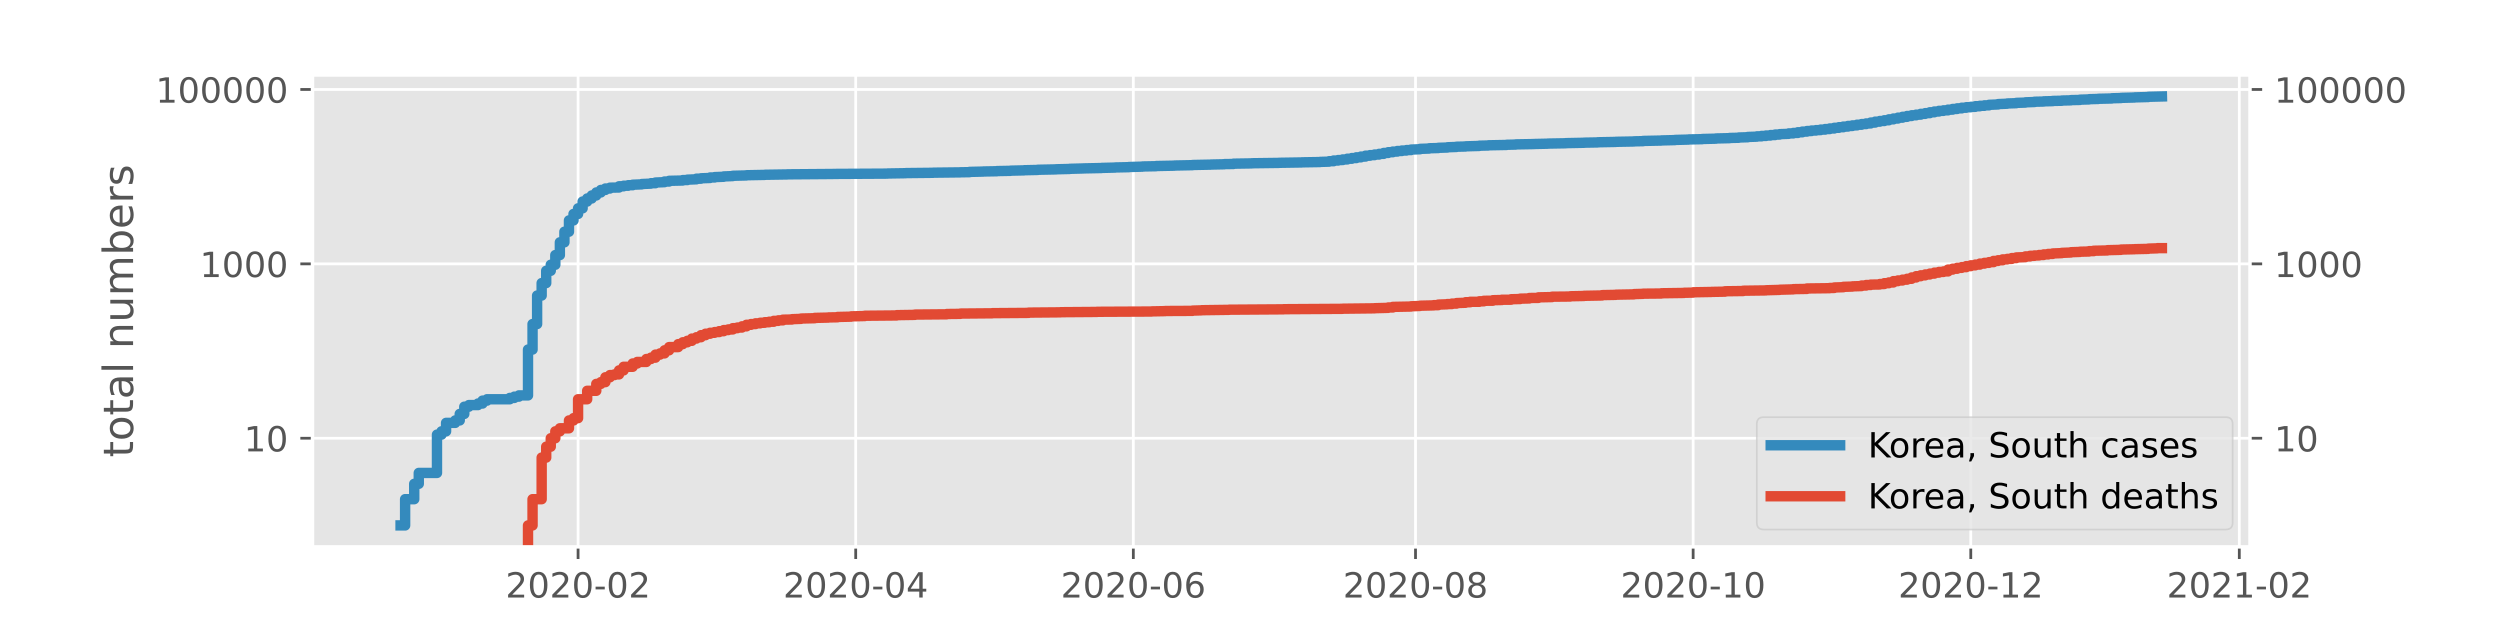
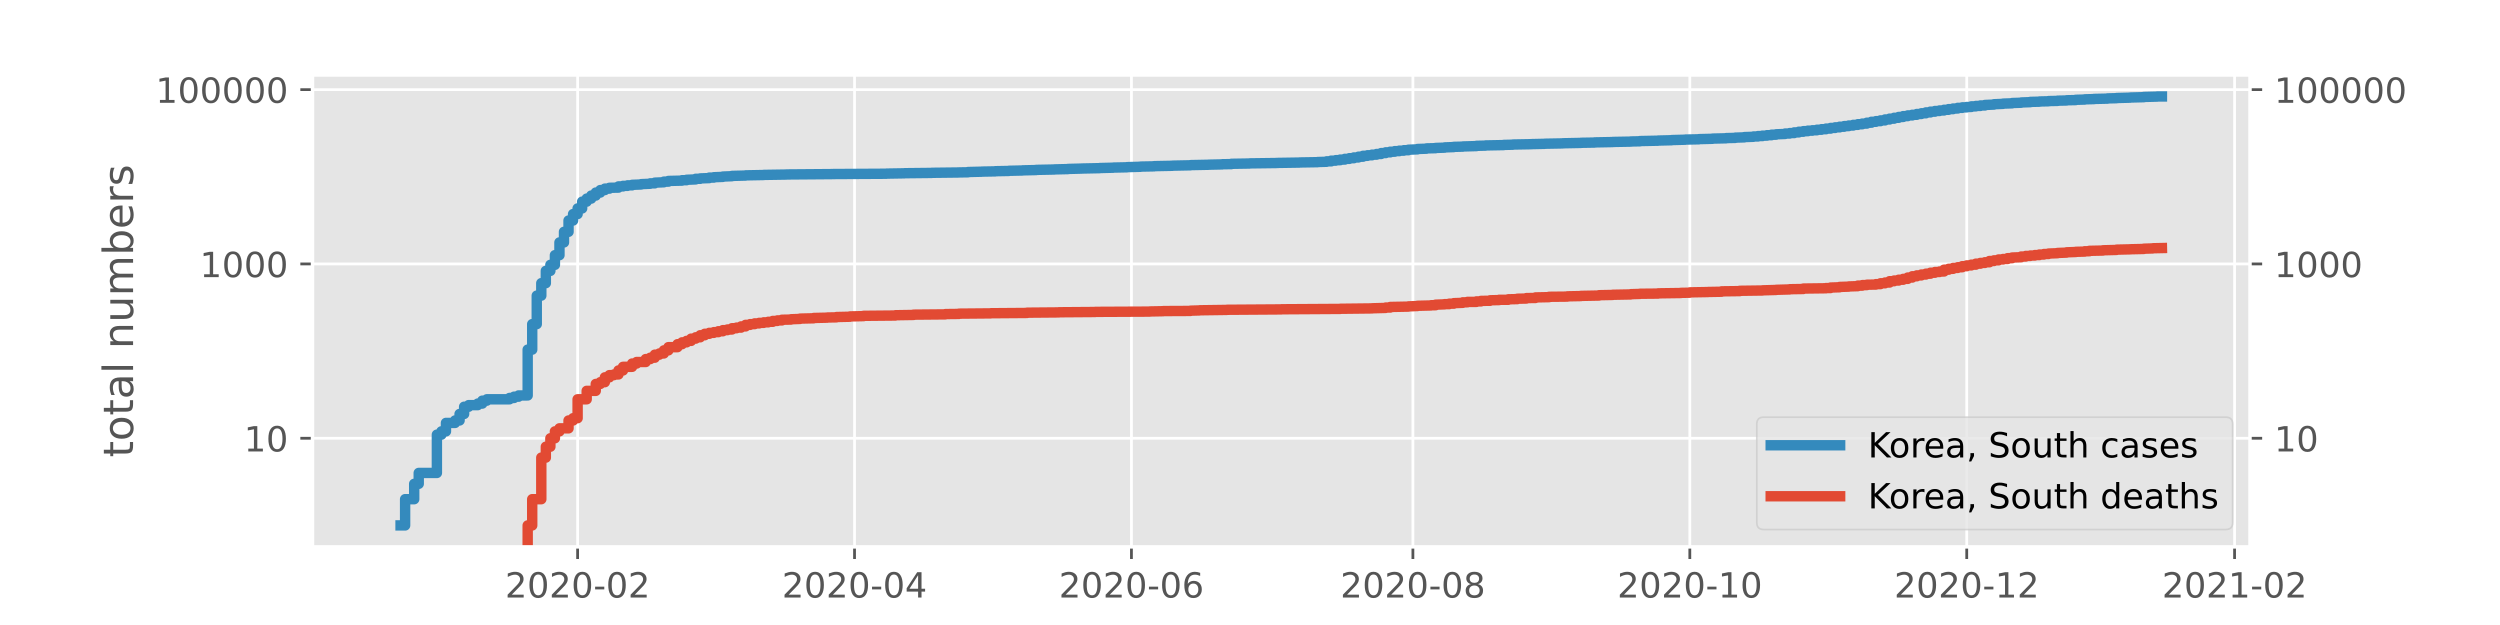
<svg xmlns="http://www.w3.org/2000/svg" xmlns:xlink="http://www.w3.org/1999/xlink" height="180pt" version="1.1" viewBox="0 0 720 180" width="720pt">
  <defs>
    <style type="text/css">*{stroke-linecap:butt;stroke-linejoin:round;}</style>
  </defs>
  <g id="figure_1">
    <g id="patch_1">
      <path d="M 0 180  L 720 180  L 720 0  L 0 0  z " style="fill:#ffffff;" />
    </g>
    <g id="axes_1">
      <g id="patch_2">
        <path d="M 90 157.5  L 648 157.5  L 648 21.6  L 90 21.6  z " style="fill:#e5e5e5;" />
      </g>
      <g id="matplotlib.axis_1">
        <g id="xtick_1">
          <g id="line2d_1">
-             <path clip-path="url(#p63aca5f968)" d="M 166.484 157.5  L 166.484 21.6  " style="fill:none;stroke:#ffffff;stroke-linecap:square;stroke-width:0.8;" />
+             <path clip-path="url(#p7b5282a6bc)" d="M 166.352 157.5  L 166.352 21.6  " style="fill:none;stroke:#ffffff;stroke-linecap:square;stroke-width:0.8;" />
          </g>
          <g id="line2d_2">
            <defs>
-               <path d="M 0 0  L 0 3.5  " id="mfaa83409d6" style="stroke:#555555;stroke-width:0.8;" />
+               <path d="M 0 0  L 0 3.5  " id="mb823018dde" style="stroke:#555555;stroke-width:0.8;" />
            </defs>
            <g>
-               <use style="fill:#555555;stroke:#555555;stroke-width:0.8;" x="166.484" xlink:href="#mfaa83409d6" y="157.5" />
+               <use style="fill:#555555;stroke:#555555;stroke-width:0.8;" x="166.352" xlink:href="#mb823018dde" y="157.5" />
            </g>
          </g>
          <g id="text_1">
-             <text style="fill:#555555;font-family:DejaVu Sans;font-size:10px;font-stretch:normal;font-style:normal;font-weight:normal;text-anchor:middle;" transform="rotate(-0, 166.4841, 172.0984)" x="166.484" y="172.098">2020-02</text>
+             <text style="fill:#555555;font-family:DejaVu Sans;font-size:10px;font-stretch:normal;font-style:normal;font-weight:normal;text-anchor:middle;" transform="rotate(-0, 166.3524, 172.0984)" x="166.352" y="172.098">2020-02</text>
          </g>
        </g>
        <g id="xtick_2">
          <g id="line2d_3">
-             <path clip-path="url(#p63aca5f968)" d="M 246.442 157.5  L 246.442 21.6  " style="fill:none;stroke:#ffffff;stroke-linecap:square;stroke-width:0.8;" />
+             <path clip-path="url(#p7b5282a6bc)" d="M 246.104 157.5  L 246.104 21.6  " style="fill:none;stroke:#ffffff;stroke-linecap:square;stroke-width:0.8;" />
          </g>
          <g id="line2d_4">
            <g>
-               <use style="fill:#555555;stroke:#555555;stroke-width:0.8;" x="246.442" xlink:href="#mfaa83409d6" y="157.5" />
+               <use style="fill:#555555;stroke:#555555;stroke-width:0.8;" x="246.104" xlink:href="#mb823018dde" y="157.5" />
            </g>
          </g>
          <g id="text_2">
-             <text style="fill:#555555;font-family:DejaVu Sans;font-size:10px;font-stretch:normal;font-style:normal;font-weight:normal;text-anchor:middle;" transform="rotate(-0, 246.4419, 172.0984)" x="246.442" y="172.098">2020-04</text>
+             <text style="fill:#555555;font-family:DejaVu Sans;font-size:10px;font-stretch:normal;font-style:normal;font-weight:normal;text-anchor:middle;" transform="rotate(-0, 246.104, 172.0984)" x="246.104" y="172.098">2020-04</text>
          </g>
        </g>
        <g id="xtick_3">
          <g id="line2d_5">
-             <path clip-path="url(#p63aca5f968)" d="M 326.4 157.5  L 326.4 21.6  " style="fill:none;stroke:#ffffff;stroke-linecap:square;stroke-width:0.8;" />
+             <path clip-path="url(#p7b5282a6bc)" d="M 325.856 157.5  L 325.856 21.6  " style="fill:none;stroke:#ffffff;stroke-linecap:square;stroke-width:0.8;" />
          </g>
          <g id="line2d_6">
            <g>
-               <use style="fill:#555555;stroke:#555555;stroke-width:0.8;" x="326.4" xlink:href="#mfaa83409d6" y="157.5" />
+               <use style="fill:#555555;stroke:#555555;stroke-width:0.8;" x="325.856" xlink:href="#mb823018dde" y="157.5" />
            </g>
          </g>
          <g id="text_3">
-             <text style="fill:#555555;font-family:DejaVu Sans;font-size:10px;font-stretch:normal;font-style:normal;font-weight:normal;text-anchor:middle;" transform="rotate(-0, 326.3996, 172.0984)" x="326.4" y="172.098">2020-06</text>
+             <text style="fill:#555555;font-family:DejaVu Sans;font-size:10px;font-stretch:normal;font-style:normal;font-weight:normal;text-anchor:middle;" transform="rotate(-0, 325.8557, 172.0984)" x="325.856" y="172.098">2020-06</text>
          </g>
        </g>
        <g id="xtick_4">
          <g id="line2d_7">
-             <path clip-path="url(#p63aca5f968)" d="M 407.668 157.5  L 407.668 21.6  " style="fill:none;stroke:#ffffff;stroke-linecap:square;stroke-width:0.8;" />
+             <path clip-path="url(#p7b5282a6bc)" d="M 406.915 157.5  L 406.915 21.6  " style="fill:none;stroke:#ffffff;stroke-linecap:square;stroke-width:0.8;" />
          </g>
          <g id="line2d_8">
            <g>
-               <use style="fill:#555555;stroke:#555555;stroke-width:0.8;" x="407.668" xlink:href="#mfaa83409d6" y="157.5" />
+               <use style="fill:#555555;stroke:#555555;stroke-width:0.8;" x="406.915" xlink:href="#mb823018dde" y="157.5" />
            </g>
          </g>
          <g id="text_4">
-             <text style="fill:#555555;font-family:DejaVu Sans;font-size:10px;font-stretch:normal;font-style:normal;font-weight:normal;text-anchor:middle;" transform="rotate(-0, 407.6681, 172.0984)" x="407.668" y="172.098">2020-08</text>
+             <text style="fill:#555555;font-family:DejaVu Sans;font-size:10px;font-stretch:normal;font-style:normal;font-weight:normal;text-anchor:middle;" transform="rotate(-0, 406.9147, 172.0984)" x="406.915" y="172.098">2020-08</text>
          </g>
        </g>
        <g id="xtick_5">
          <g id="line2d_9">
-             <path clip-path="url(#p63aca5f968)" d="M 487.626 157.5  L 487.626 21.6  " style="fill:none;stroke:#ffffff;stroke-linecap:square;stroke-width:0.8;" />
+             <path clip-path="url(#p7b5282a6bc)" d="M 486.666 157.5  L 486.666 21.6  " style="fill:none;stroke:#ffffff;stroke-linecap:square;stroke-width:0.8;" />
          </g>
          <g id="line2d_10">
            <g>
-               <use style="fill:#555555;stroke:#555555;stroke-width:0.8;" x="487.626" xlink:href="#mfaa83409d6" y="157.5" />
+               <use style="fill:#555555;stroke:#555555;stroke-width:0.8;" x="486.666" xlink:href="#mb823018dde" y="157.5" />
            </g>
          </g>
          <g id="text_5">
-             <text style="fill:#555555;font-family:DejaVu Sans;font-size:10px;font-stretch:normal;font-style:normal;font-weight:normal;text-anchor:middle;" transform="rotate(-0, 487.6258, 172.0984)" x="487.626" y="172.098">2020-10</text>
+             <text style="fill:#555555;font-family:DejaVu Sans;font-size:10px;font-stretch:normal;font-style:normal;font-weight:normal;text-anchor:middle;" transform="rotate(-0, 486.6664, 172.0984)" x="486.666" y="172.098">2020-10</text>
          </g>
        </g>
        <g id="xtick_6">
          <g id="line2d_11">
-             <path clip-path="url(#p63aca5f968)" d="M 567.584 157.5  L 567.584 21.6  " style="fill:none;stroke:#ffffff;stroke-linecap:square;stroke-width:0.8;" />
+             <path clip-path="url(#p7b5282a6bc)" d="M 566.418 157.5  L 566.418 21.6  " style="fill:none;stroke:#ffffff;stroke-linecap:square;stroke-width:0.8;" />
          </g>
          <g id="line2d_12">
            <g>
-               <use style="fill:#555555;stroke:#555555;stroke-width:0.8;" x="567.584" xlink:href="#mfaa83409d6" y="157.5" />
+               <use style="fill:#555555;stroke:#555555;stroke-width:0.8;" x="566.418" xlink:href="#mb823018dde" y="157.5" />
            </g>
          </g>
          <g id="text_6">
-             <text style="fill:#555555;font-family:DejaVu Sans;font-size:10px;font-stretch:normal;font-style:normal;font-weight:normal;text-anchor:middle;" transform="rotate(-0, 567.5835, 172.0984)" x="567.584" y="172.098">2020-12</text>
+             <text style="fill:#555555;font-family:DejaVu Sans;font-size:10px;font-stretch:normal;font-style:normal;font-weight:normal;text-anchor:middle;" transform="rotate(-0, 566.418, 172.0984)" x="566.418" y="172.098">2020-12</text>
          </g>
        </g>
        <g id="xtick_7">
          <g id="line2d_13">
-             <path clip-path="url(#p63aca5f968)" d="M 644.92 157.5  L 644.92 21.6  " style="fill:none;stroke:#ffffff;stroke-linecap:square;stroke-width:0.8;" />
+             <path clip-path="url(#p7b5282a6bc)" d="M 643.555 157.5  L 643.555 21.6  " style="fill:none;stroke:#ffffff;stroke-linecap:square;stroke-width:0.8;" />
          </g>
          <g id="line2d_14">
            <g>
-               <use style="fill:#555555;stroke:#555555;stroke-width:0.8;" x="644.92" xlink:href="#mfaa83409d6" y="157.5" />
+               <use style="fill:#555555;stroke:#555555;stroke-width:0.8;" x="643.555" xlink:href="#mb823018dde" y="157.5" />
            </g>
          </g>
          <g id="text_7">
-             <text style="fill:#555555;font-family:DejaVu Sans;font-size:10px;font-stretch:normal;font-style:normal;font-weight:normal;text-anchor:middle;" transform="rotate(-0, 644.9197, 172.0984)" x="644.92" y="172.098">2021-02</text>
+             <text style="fill:#555555;font-family:DejaVu Sans;font-size:10px;font-stretch:normal;font-style:normal;font-weight:normal;text-anchor:middle;" transform="rotate(-0, 643.5548, 172.0984)" x="643.555" y="172.098">2021-02</text>
          </g>
        </g>
      </g>
      <g id="matplotlib.axis_2">
        <g id="ytick_1">
          <g id="line2d_15">
-             <path clip-path="url(#p63aca5f968)" d="M 90 126.212  L 648 126.212  " style="fill:none;stroke:#ffffff;stroke-linecap:square;stroke-width:0.8;" />
+             <path clip-path="url(#p7b5282a6bc)" d="M 90 126.221  L 648 126.221  " style="fill:none;stroke:#ffffff;stroke-linecap:square;stroke-width:0.8;" />
          </g>
          <g id="line2d_16">
            <defs>
-               <path d="M 0 0  L -3.5 0  " id="mb47520f46d" style="stroke:#555555;stroke-width:0.8;" />
+               <path d="M 0 0  L -3.5 0  " id="m21573ac00e" style="stroke:#555555;stroke-width:0.8;" />
            </defs>
            <g>
-               <use style="fill:#555555;stroke:#555555;stroke-width:0.8;" x="90" xlink:href="#mb47520f46d" y="126.212" />
+               <use style="fill:#555555;stroke:#555555;stroke-width:0.8;" x="90" xlink:href="#m21573ac00e" y="126.221" />
            </g>
          </g>
          <g id="line2d_17">
            <defs>
-               <path d="M 0 0  L 3.5 0  " id="m01b3165c54" style="stroke:#555555;stroke-width:0.8;" />
+               <path d="M 0 0  L 3.5 0  " id="m9b89964459" style="stroke:#555555;stroke-width:0.8;" />
            </defs>
            <g>
-               <use style="fill:#555555;stroke:#555555;stroke-width:0.8;" x="648" xlink:href="#m01b3165c54" y="126.212" />
+               <use style="fill:#555555;stroke:#555555;stroke-width:0.8;" x="648" xlink:href="#m9b89964459" y="126.221" />
            </g>
          </g>
          <g id="text_8">
-             <text style="fill:#555555;font-family:DejaVu Sans;font-size:10px;font-stretch:normal;font-style:normal;font-weight:normal;text-anchor:end;" transform="rotate(-0, 83, 130.0117)" x="83" y="130.012">10</text>
+             <text style="fill:#555555;font-family:DejaVu Sans;font-size:10px;font-stretch:normal;font-style:normal;font-weight:normal;text-anchor:end;" transform="rotate(-0, 83, 130.0203)" x="83" y="130.02">10</text>
          </g>
          <g id="text_9">
-             <text style="fill:#555555;font-family:DejaVu Sans;font-size:10px;font-stretch:normal;font-style:normal;font-weight:normal;text-anchor:start;" transform="rotate(-0, 655, 130.0117)" x="655" y="130.012">10</text>
+             <text style="fill:#555555;font-family:DejaVu Sans;font-size:10px;font-stretch:normal;font-style:normal;font-weight:normal;text-anchor:start;" transform="rotate(-0, 655, 130.0203)" x="655" y="130.02">10</text>
          </g>
        </g>
        <g id="ytick_2">
          <g id="line2d_18">
-             <path clip-path="url(#p63aca5f968)" d="M 90 75.992  L 648 75.992  " style="fill:none;stroke:#ffffff;stroke-linecap:square;stroke-width:0.8;" />
+             <path clip-path="url(#p7b5282a6bc)" d="M 90 76.018  L 648 76.018  " style="fill:none;stroke:#ffffff;stroke-linecap:square;stroke-width:0.8;" />
          </g>
          <g id="line2d_19">
            <g>
-               <use style="fill:#555555;stroke:#555555;stroke-width:0.8;" x="90" xlink:href="#mb47520f46d" y="75.992" />
+               <use style="fill:#555555;stroke:#555555;stroke-width:0.8;" x="90" xlink:href="#m21573ac00e" y="76.018" />
            </g>
          </g>
          <g id="line2d_20">
            <g>
-               <use style="fill:#555555;stroke:#555555;stroke-width:0.8;" x="648" xlink:href="#m01b3165c54" y="75.992" />
+               <use style="fill:#555555;stroke:#555555;stroke-width:0.8;" x="648" xlink:href="#m9b89964459" y="76.018" />
            </g>
          </g>
          <g id="text_10">
-             <text style="fill:#555555;font-family:DejaVu Sans;font-size:10px;font-stretch:normal;font-style:normal;font-weight:normal;text-anchor:end;" transform="rotate(-0, 83, 79.79116)" x="83" y="79.791">1000</text>
+             <text style="fill:#555555;font-family:DejaVu Sans;font-size:10px;font-stretch:normal;font-style:normal;font-weight:normal;text-anchor:end;" transform="rotate(-0, 83, 79.81715)" x="83" y="79.817">1000</text>
          </g>
          <g id="text_11">
-             <text style="fill:#555555;font-family:DejaVu Sans;font-size:10px;font-stretch:normal;font-style:normal;font-weight:normal;text-anchor:start;" transform="rotate(-0, 655, 79.79116)" x="655" y="79.791">1000</text>
+             <text style="fill:#555555;font-family:DejaVu Sans;font-size:10px;font-stretch:normal;font-style:normal;font-weight:normal;text-anchor:start;" transform="rotate(-0, 655, 79.81715)" x="655" y="79.817">1000</text>
          </g>
        </g>
        <g id="ytick_3">
          <g id="line2d_21">
-             <path clip-path="url(#p63aca5f968)" d="M 90 25.771  L 648 25.771  " style="fill:none;stroke:#ffffff;stroke-linecap:square;stroke-width:0.8;" />
+             <path clip-path="url(#p7b5282a6bc)" d="M 90 25.815  L 648 25.815  " style="fill:none;stroke:#ffffff;stroke-linecap:square;stroke-width:0.8;" />
          </g>
          <g id="line2d_22">
            <g>
-               <use style="fill:#555555;stroke:#555555;stroke-width:0.8;" x="90" xlink:href="#mb47520f46d" y="25.771" />
+               <use style="fill:#555555;stroke:#555555;stroke-width:0.8;" x="90" xlink:href="#m21573ac00e" y="25.815" />
            </g>
          </g>
          <g id="line2d_23">
            <g>
-               <use style="fill:#555555;stroke:#555555;stroke-width:0.8;" x="648" xlink:href="#m01b3165c54" y="25.771" />
+               <use style="fill:#555555;stroke:#555555;stroke-width:0.8;" x="648" xlink:href="#m9b89964459" y="25.815" />
            </g>
          </g>
          <g id="text_12">
-             <text style="fill:#555555;font-family:DejaVu Sans;font-size:10px;font-stretch:normal;font-style:normal;font-weight:normal;text-anchor:end;" transform="rotate(-0, 83, 29.57064)" x="83" y="29.571">100000</text>
+             <text style="fill:#555555;font-family:DejaVu Sans;font-size:10px;font-stretch:normal;font-style:normal;font-weight:normal;text-anchor:end;" transform="rotate(-0, 83, 29.61396)" x="83" y="29.614">100000</text>
          </g>
          <g id="text_13">
-             <text style="fill:#555555;font-family:DejaVu Sans;font-size:10px;font-stretch:normal;font-style:normal;font-weight:normal;text-anchor:start;" transform="rotate(-0, 655, 29.57064)" x="655" y="29.571">100000</text>
+             <text style="fill:#555555;font-family:DejaVu Sans;font-size:10px;font-stretch:normal;font-style:normal;font-weight:normal;text-anchor:start;" transform="rotate(-0, 655, 29.61396)" x="655" y="29.614">100000</text>
          </g>
        </g>
        <g id="text_14">
          <text style="fill:#555555;font-family:DejaVu Sans;font-size:12px;font-stretch:normal;font-style:normal;font-weight:normal;text-anchor:middle;" transform="rotate(-90, 38.32937, 89.55)" x="38.329" y="89.55">total numbers</text>
        </g>
      </g>
      <g id="line2d_24">
-         <path clip-path="url(#p63aca5f968)" d="M 115.364 151.323  L 116.674 151.323  L 116.674 143.764  L 119.296 143.764  L 119.296 139.342  L 120.607 139.342  L 120.607 136.205  L 125.85 136.205  L 125.85 125.173  L 127.161 125.173  L 127.161 124.224  L 128.471 124.224  L 128.471 121.791  L 131.093 121.791  L 131.093 121.087  L 132.404 121.087  L 132.404 119.213  L 133.715 119.213  L 133.715 117.129  L 135.025 117.129  L 135.025 116.665  L 137.647 116.665  L 137.647 116.22  L 138.958 116.22  L 138.958 115.381  L 140.268 115.381  L 140.268 114.984  L 146.822 114.984  L 146.822 114.602  L 148.133 114.602  L 148.133 114.232  L 149.444 114.232  L 149.444 113.874  L 152.066 113.874  L 152.066 100.674  L 153.376 100.674  L 153.376 93.327  L 154.687 93.327  L 154.687 85.12  L 155.998 85.12  L 155.998 81.526  L 157.309 81.526  L 157.309 77.985  L 158.619 77.985  L 158.619 76.246  L 159.93 76.246  L 159.93 73.463  L 161.241 73.463  L 161.241 69.79  L 162.552 69.79  L 162.552 66.735  L 163.863 66.735  L 163.863 63.479  L 165.173 63.479  L 165.173 61.619  L 166.484 61.619  L 166.484 59.997  L 167.795 59.997  L 167.795 58.042  L 169.106 58.042  L 169.106 57.164  L 170.416 57.164  L 170.416 56.294  L 171.727 56.294  L 171.727 55.425  L 173.038 55.425  L 173.038 54.708  L 174.349 54.708  L 174.349 54.293  L 175.66 54.293  L 175.66 54.051  L 178.281 54  L 178.281 53.654  L 179.592 53.654  L 179.592 53.495  L 180.903 53.495  L 180.903 53.344  L 182.214 53.344  L 182.214 53.199  L 184.835 53.096  L 184.835 52.998  L 187.457 52.887  L 187.457 52.766  L 188.767 52.766  L 188.767 52.571  L 191.389 52.461  L 191.389 52.277  L 192.7 52.277  L 192.7 52.078  L 196.632 51.986  L 196.632 51.866  L 197.943 51.866  L 197.943 51.742  L 200.564 51.636  L 200.564 51.466  L 201.875 51.466  L 201.875 51.346  L 204.497 51.258  L 204.497 51.118  L 205.808 51.118  L 205.808 51.006  L 208.429 50.908  L 208.429 50.814  L 211.051 50.713  L 211.051 50.626  L 214.983 50.527  L 214.983 50.471  L 220.226 50.37  L 220.226 50.337  L 226.78 50.233  L 226.78 50.21  L 239.888 50.105  L 239.888 50.091  L 255.617 50.002  L 255.617 49.968  L 260.86 49.88  L 260.86 49.851  L 268.725 49.765  L 268.725 49.734  L 276.59 49.64  L 276.59 49.621  L 279.211 49.583  L 279.211 49.506  L 283.144 49.414  L 283.144 49.388  L 287.076 49.319  L 287.076 49.273  L 291.008 49.199  L 291.008 49.152  L 294.941 49.064  L 294.941 49.029  L 298.873 48.942  L 298.873 48.891  L 304.116 48.784  L 304.116 48.753  L 308.049 48.662  L 308.049 48.619  L 311.981 48.517  L 311.981 48.502  L 317.224 48.393  L 317.224 48.36  L 321.156 48.262  L 321.156 48.226  L 325.089 48.147  L 325.089 48.101  L 329.021 47.995  L 329.021 47.944  L 332.953 47.87  L 332.953 47.818  L 338.197 47.712  L 338.197 47.676  L 343.44 47.568  L 343.44 47.519  L 348.683 47.413  L 348.683 47.392  L 352.615 47.307  L 352.615 47.261  L 355.237 47.229  L 355.237 47.141  L 360.48 47.055  L 360.48 47.019  L 368.345 46.913  L 368.345 46.888  L 374.899 46.783  L 374.899 46.756  L 380.142 46.67  L 380.142 46.628  L 382.763 46.553  L 382.763 46.432  L 384.074 46.432  L 384.074 46.231  L 385.385 46.231  L 385.385 46.092  L 386.696 46.092  L 386.696 45.92  L 388.006 45.92  L 388.006 45.717  L 389.317 45.717  L 389.317 45.523  L 390.628 45.523  L 390.628 45.309  L 391.939 45.309  L 391.939 45.094  L 393.249 45.094  L 393.249 44.842  L 394.56 44.842  L 394.56 44.677  L 395.871 44.677  L 395.871 44.505  L 397.182 44.505  L 397.182 44.312  L 398.493 44.312  L 398.493 44.052  L 399.803 44.052  L 399.803 43.838  L 401.114 43.838  L 401.114 43.655  L 402.425 43.655  L 402.425 43.488  L 403.736 43.488  L 403.736 43.352  L 405.047 43.352  L 405.047 43.224  L 406.357 43.224  L 406.357 43.081  L 408.979 42.977  L 408.979 42.873  L 411.6 42.785  L 411.6 42.699  L 414.222 42.638  L 414.222 42.569  L 416.844 42.49  L 416.844 42.411  L 419.465 42.324  L 419.465 42.256  L 422.087 42.196  L 422.087 42.143  L 426.019 42.036  L 426.019 41.962  L 428.641 41.902  L 428.641 41.849  L 433.884 41.748  L 433.884 41.697  L 436.505 41.638  L 436.505 41.585  L 441.748 41.49  L 441.748 41.472  L 445.681 41.385  L 445.681 41.356  L 450.924 41.26  L 450.924 41.226  L 456.167 41.12  L 456.167 41.088  L 460.099 41.02  L 460.099 40.975  L 465.342 40.874  L 465.342 40.842  L 470.586 40.745  L 470.586 40.706  L 473.207 40.655  L 473.207 40.589  L 478.45 40.48  L 478.45 40.444  L 482.383 40.349  L 482.383 40.301  L 486.315 40.198  L 486.315 40.159  L 490.247 40.08  L 490.247 40.03  L 494.18 39.936  L 494.18 39.879  L 498.112 39.789  L 498.112 39.732  L 500.734 39.676  L 500.734 39.602  L 503.355 39.523  L 503.355 39.443  L 505.977 39.358  L 505.977 39.271  L 507.288 39.271  L 507.288 39.154  L 508.598 39.154  L 508.598 39.028  L 509.909 39.028  L 509.909 38.895  L 511.22 38.895  L 511.22 38.756  L 512.531 38.756  L 512.531 38.638  L 515.152 38.542  L 515.152 38.42  L 516.463 38.42  L 516.463 38.288  L 517.774 38.288  L 517.774 38.089  L 519.085 38.089  L 519.085 37.899  L 520.395 37.899  L 520.395 37.738  L 521.706 37.738  L 521.706 37.593  L 523.017 37.593  L 523.017 37.472  L 524.328 37.472  L 524.328 37.329  L 525.638 37.329  L 525.638 37.169  L 526.949 37.169  L 526.949 37.003  L 528.26 37.003  L 528.26 36.813  L 529.571 36.813  L 529.571 36.639  L 530.882 36.639  L 530.882 36.454  L 532.192 36.454  L 532.192 36.277  L 533.503 36.277  L 533.503 36.109  L 534.814 36.109  L 534.814 35.92  L 536.125 35.92  L 536.125 35.737  L 537.436 35.737  L 537.436 35.552  L 538.746 35.552  L 538.746 35.3  L 540.057 35.3  L 540.057 35.035  L 541.368 35.035  L 541.368 34.853  L 542.679 34.853  L 542.679 34.635  L 543.989 34.635  L 543.989 34.373  L 545.3 34.373  L 545.3 34.133  L 546.611 34.133  L 546.611 33.886  L 547.922 33.886  L 547.922 33.647  L 549.233 33.647  L 549.233 33.404  L 550.543 33.404  L 550.543 33.202  L 551.854 33.202  L 551.854 33.016  L 553.165 33.016  L 553.165 32.788  L 554.476 32.788  L 554.476 32.586  L 555.786 32.586  L 555.786 32.337  L 557.097 32.337  L 557.097 32.114  L 558.408 32.114  L 558.408 31.926  L 559.719 31.926  L 559.719 31.772  L 561.03 31.772  L 561.03 31.576  L 562.34 31.576  L 562.34 31.383  L 563.651 31.383  L 563.651 31.208  L 564.962 31.208  L 564.962 31.025  L 566.273 31.025  L 566.273 30.881  L 567.584 30.881  L 567.584 30.768  L 568.894 30.768  L 568.894 30.593  L 570.205 30.593  L 570.205 30.473  L 571.516 30.473  L 571.516 30.333  L 572.827 30.333  L 572.827 30.19  L 575.448 30.081  L 575.448 29.977  L 578.07 29.871  L 578.07 29.8  L 580.691 29.716  L 580.691 29.628  L 583.313 29.548  L 583.313 29.469  L 585.934 29.381  L 585.934 29.302  L 588.556 29.244  L 588.556 29.186  L 591.178 29.126  L 591.178 29.067  L 593.799 29.017  L 593.799 28.954  L 596.421 28.896  L 596.421 28.833  L 599.042 28.782  L 599.042 28.703  L 601.664 28.632  L 601.664 28.566  L 604.285 28.502  L 604.285 28.452  L 608.218 28.364  L 608.218 28.299  L 610.839 28.237  L 610.839 28.187  L 614.772 28.083  L 614.772 28.045  L 618.704 27.945  L 618.704 27.878  L 622.636 27.777  L 622.636 27.777  " style="fill:none;stroke:#348abd;stroke-linecap:square;stroke-width:3;" />
+         <path clip-path="url(#p7b5282a6bc)" d="M 115.364 151.323  L 116.671 151.323  L 116.671 143.766  L 119.286 143.766  L 119.286 139.346  L 120.593 139.346  L 120.593 136.21  L 125.823 136.21  L 125.823 125.182  L 127.13 125.182  L 127.13 124.234  L 128.438 124.234  L 128.438 121.801  L 131.052 121.801  L 131.052 121.097  L 132.36 121.097  L 132.36 119.224  L 133.667 119.224  L 133.667 117.141  L 134.975 117.141  L 134.975 116.677  L 137.59 116.677  L 137.59 116.232  L 138.897 116.232  L 138.897 115.393  L 140.204 115.393  L 140.204 114.997  L 146.741 114.997  L 146.741 114.614  L 148.049 114.614  L 148.049 114.245  L 149.356 114.245  L 149.356 113.887  L 151.971 113.887  L 151.971 100.692  L 153.278 100.692  L 153.278 93.347  L 154.586 93.347  L 154.586 85.143  L 155.893 85.143  L 155.893 81.55  L 157.201 81.55  L 157.201 78.01  L 158.508 78.01  L 158.508 76.272  L 159.815 76.272  L 159.815 73.49  L 161.123 73.49  L 161.123 69.818  L 162.43 69.818  L 162.43 66.764  L 163.738 66.764  L 163.738 63.51  L 165.045 63.51  L 165.045 61.65  L 166.352 61.65  L 166.352 60.028  L 167.66 60.028  L 167.66 58.074  L 168.967 58.074  L 168.967 57.196  L 170.275 57.196  L 170.275 56.326  L 171.582 56.326  L 171.582 55.458  L 172.889 55.458  L 172.889 54.741  L 174.197 54.741  L 174.197 54.326  L 175.504 54.326  L 175.504 54.085  L 178.119 54.034  L 178.119 53.688  L 179.426 53.688  L 179.426 53.529  L 180.734 53.529  L 180.734 53.378  L 182.041 53.378  L 182.041 53.232  L 184.656 53.13  L 184.656 53.032  L 187.271 52.921  L 187.271 52.8  L 188.578 52.8  L 188.578 52.605  L 191.193 52.495  L 191.193 52.311  L 192.5 52.311  L 192.5 52.112  L 196.423 52.02  L 196.423 51.9  L 197.73 51.9  L 197.73 51.777  L 200.345 51.67  L 200.345 51.501  L 201.652 51.501  L 201.652 51.381  L 204.267 51.292  L 204.267 51.152  L 205.575 51.152  L 205.575 51.04  L 208.189 50.943  L 208.189 50.849  L 210.804 50.748  L 210.804 50.661  L 214.726 50.561  L 214.726 50.506  L 219.956 50.405  L 219.956 50.372  L 226.493 50.268  L 226.493 50.245  L 239.567 50.14  L 239.567 50.126  L 255.256 50.037  L 255.256 50.003  L 260.485 49.915  L 260.485 49.886  L 268.33 49.8  L 268.33 49.769  L 276.174 49.675  L 276.174 49.657  L 278.789 49.618  L 278.789 49.542  L 282.711 49.449  L 282.711 49.423  L 286.634 49.354  L 286.634 49.308  L 290.556 49.235  L 290.556 49.187  L 294.478 49.099  L 294.478 49.064  L 298.4 48.977  L 298.4 48.926  L 303.63 48.819  L 303.63 48.789  L 307.552 48.698  L 307.552 48.654  L 311.474 48.553  L 311.474 48.538  L 316.704 48.429  L 316.704 48.395  L 320.626 48.298  L 320.626 48.262  L 324.548 48.183  L 324.548 48.137  L 328.47 48.031  L 328.47 47.98  L 332.393 47.905  L 332.393 47.853  L 337.622 47.748  L 337.622 47.712  L 342.852 47.604  L 342.852 47.555  L 348.082 47.449  L 348.082 47.428  L 352.004 47.343  L 352.004 47.297  L 354.619 47.265  L 354.619 47.177  L 359.848 47.091  L 359.848 47.055  L 367.693 46.95  L 367.693 46.924  L 374.23 46.819  L 374.23 46.792  L 379.459 46.706  L 379.459 46.665  L 382.074 46.589  L 382.074 46.468  L 383.381 46.468  L 383.381 46.267  L 384.689 46.267  L 384.689 46.128  L 385.996 46.128  L 385.996 45.957  L 387.304 45.957  L 387.304 45.753  L 388.611 45.753  L 388.611 45.559  L 389.918 45.559  L 389.918 45.345  L 391.226 45.345  L 391.226 45.13  L 392.533 45.13  L 392.533 44.879  L 393.841 44.879  L 393.841 44.713  L 395.148 44.713  L 395.148 44.542  L 396.455 44.542  L 396.455 44.349  L 397.763 44.349  L 397.763 44.089  L 399.07 44.089  L 399.07 43.875  L 400.378 43.875  L 400.378 43.692  L 401.685 43.692  L 401.685 43.525  L 402.993 43.525  L 402.993 43.389  L 404.3 43.389  L 404.3 43.261  L 405.607 43.261  L 405.607 43.118  L 408.222 43.015  L 408.222 42.91  L 410.837 42.823  L 410.837 42.737  L 413.452 42.676  L 413.452 42.606  L 416.067 42.527  L 416.067 42.449  L 418.681 42.361  L 418.681 42.294  L 421.296 42.234  L 421.296 42.181  L 425.218 42.074  L 425.218 42  L 427.833 41.94  L 427.833 41.887  L 433.063 41.786  L 433.063 41.734  L 435.678 41.676  L 435.678 41.623  L 440.907 41.528  L 440.907 41.51  L 444.829 41.423  L 444.829 41.394  L 450.059 41.298  L 450.059 41.264  L 455.289 41.158  L 455.289 41.126  L 459.211 41.058  L 459.211 41.013  L 464.44 40.912  L 464.44 40.88  L 469.67 40.783  L 469.67 40.744  L 472.285 40.693  L 472.285 40.627  L 477.515 40.519  L 477.515 40.482  L 481.437 40.387  L 481.437 40.34  L 485.359 40.237  L 485.359 40.197  L 489.281 40.119  L 489.281 40.068  L 493.203 39.974  L 493.203 39.917  L 497.126 39.828  L 497.126 39.77  L 499.74 39.715  L 499.74 39.64  L 502.355 39.561  L 502.355 39.481  L 504.97 39.397  L 504.97 39.31  L 506.277 39.31  L 506.277 39.193  L 507.585 39.193  L 507.585 39.066  L 508.892 39.066  L 508.892 38.934  L 510.2 38.934  L 510.2 38.794  L 511.507 38.794  L 511.507 38.677  L 514.122 38.581  L 514.122 38.459  L 515.429 38.459  L 515.429 38.327  L 516.737 38.327  L 516.737 38.128  L 518.044 38.128  L 518.044 37.938  L 519.351 37.938  L 519.351 37.778  L 520.659 37.778  L 520.659 37.632  L 521.966 37.632  L 521.966 37.511  L 523.274 37.511  L 523.274 37.368  L 524.581 37.368  L 524.581 37.209  L 525.888 37.209  L 525.888 37.043  L 527.196 37.043  L 527.196 36.852  L 528.503 36.852  L 528.503 36.679  L 529.811 36.679  L 529.811 36.494  L 531.118 36.494  L 531.118 36.317  L 532.425 36.317  L 532.425 36.148  L 533.733 36.148  L 533.733 35.96  L 535.04 35.96  L 535.04 35.777  L 536.348 35.777  L 536.348 35.592  L 537.655 35.592  L 537.655 35.341  L 538.963 35.341  L 538.963 35.075  L 540.27 35.075  L 540.27 34.893  L 541.577 34.893  L 541.577 34.675  L 542.885 34.675  L 542.885 34.413  L 544.192 34.413  L 544.192 34.173  L 545.5 34.173  L 545.5 33.927  L 546.807 33.927  L 546.807 33.687  L 548.114 33.687  L 548.114 33.444  L 549.422 33.444  L 549.422 33.243  L 550.729 33.243  L 550.729 33.057  L 552.037 33.057  L 552.037 32.829  L 553.344 32.829  L 553.344 32.627  L 554.651 32.627  L 554.651 32.378  L 555.959 32.378  L 555.959 32.155  L 557.266 32.155  L 557.266 31.967  L 558.574 31.967  L 558.574 31.813  L 559.881 31.813  L 559.881 31.618  L 561.188 31.618  L 561.188 31.425  L 562.496 31.425  L 562.496 31.25  L 563.803 31.25  L 563.803 31.067  L 565.111 31.067  L 565.111 30.922  L 566.418 30.922  L 566.418 30.809  L 567.725 30.809  L 567.725 30.635  L 569.033 30.635  L 569.033 30.514  L 570.34 30.514  L 570.34 30.375  L 571.648 30.375  L 571.648 30.232  L 574.262 30.122  L 574.262 30.019  L 576.877 29.913  L 576.877 29.842  L 579.492 29.758  L 579.492 29.67  L 582.107 29.59  L 582.107 29.511  L 584.722 29.423  L 584.722 29.345  L 587.336 29.286  L 587.336 29.228  L 589.951 29.168  L 589.951 29.109  L 592.566 29.059  L 592.566 28.996  L 595.181 28.939  L 595.181 28.875  L 597.796 28.824  L 597.796 28.745  L 600.41 28.674  L 600.41 28.608  L 603.025 28.544  L 603.025 28.495  L 606.948 28.406  L 606.948 28.342  L 609.562 28.28  L 609.562 28.23  L 613.485 28.126  L 613.485 28.087  L 617.407 27.987  L 617.407 27.921  L 621.329 27.82  L 621.329 27.777  L 622.636 27.777  L 622.636 27.777  " style="fill:none;stroke:#348abd;stroke-linecap:square;stroke-width:3;" />
      </g>
      <g id="line2d_25">
-         <path clip-path="url(#p63aca5f968)" d="M 152.066 181  L 152.066 151.323  L 153.376 151.323  L 153.376 143.764  L 155.998 143.764  L 155.998 131.783  L 157.309 131.783  L 157.309 128.646  L 158.619 128.646  L 158.619 126.212  L 159.93 126.212  L 159.93 124.224  L 161.241 124.224  L 161.241 123.351  L 163.863 123.351  L 163.863 121.087  L 165.173 121.087  L 165.173 120.426  L 166.484 120.426  L 166.484 114.984  L 169.106 114.984  L 169.106 112.551  L 171.727 112.551  L 171.727 110.563  L 173.038 110.563  L 173.038 110.055  L 174.349 110.055  L 174.349 108.661  L 175.66 108.661  L 175.66 108.026  L 176.97 108.026  L 176.97 107.822  L 178.281 107.822  L 178.281 106.673  L 179.592 106.673  L 179.592 105.634  L 182.214 105.634  L 182.214 104.685  L 183.524 104.685  L 183.524 104.239  L 186.146 104.239  L 186.146 103.4  L 187.457 103.4  L 187.457 103.004  L 188.767 103.004  L 188.767 102.131  L 190.078 102.131  L 190.078 101.777  L 191.389 101.777  L 191.389 100.886  L 192.7 100.886  L 192.7 99.964  L 195.321 99.964  L 195.321 99.114  L 196.632 99.114  L 196.632 98.582  L 197.943 98.582  L 197.943 98.157  L 199.254 98.157  L 199.254 97.511  L 200.564 97.511  L 200.564 97.126  L 201.875 97.126  L 201.875 96.536  L 203.186 96.536  L 203.186 96.114  L 204.497 96.114  L 204.497 95.841  L 205.808 95.841  L 205.808 95.641  L 207.118 95.641  L 207.118 95.38  L 208.429 95.38  L 208.429 95.062  L 209.74 95.062  L 209.74 94.876  L 211.051 94.876  L 211.051 94.512  L 212.362 94.512  L 212.362 94.335  L 213.672 94.335  L 213.672 93.988  L 214.983 93.988  L 214.983 93.543  L 216.294 93.543  L 216.294 93.327  L 217.605 93.327  L 217.605 93.116  L 218.915 93.116  L 218.915 92.959  L 220.226 92.959  L 220.226 92.805  L 221.537 92.805  L 221.537 92.654  L 222.848 92.654  L 222.848 92.405  L 224.159 92.405  L 224.159 92.259  L 225.469 92.259  L 225.469 92.067  L 228.091 92.019  L 228.091 91.925  L 230.712 91.831  L 230.712 91.738  L 234.645 91.646  L 234.645 91.555  L 238.577 91.464  L 238.577 91.42  L 241.199 91.375  L 241.199 91.286  L 245.131 91.197  L 245.131 91.11  L 249.063 91.023  L 249.063 90.937  L 258.239 90.851  L 258.239 90.766  L 263.482 90.682  L 263.482 90.599  L 272.658 90.516  L 272.658 90.433  L 276.59 90.392  L 276.59 90.311  L 285.765 90.23  L 285.765 90.19  L 296.252 90.11  L 296.252 90.031  L 305.427 89.952  L 305.427 89.913  L 315.913 89.835  L 315.913 89.796  L 331.643 89.719  L 331.643 89.681  L 335.575 89.605  L 335.575 89.567  L 343.44 89.529  L 343.44 89.454  L 346.061 89.379  L 346.061 89.342  L 353.926 89.231  L 353.926 89.195  L 369.655 89.085  L 369.655 89.049  L 386.696 88.941  L 386.696 88.906  L 395.871 88.799  L 395.871 88.764  L 399.803 88.659  L 399.803 88.555  L 401.114 88.555  L 401.114 88.384  L 406.357 88.282  L 406.357 88.215  L 408.979 88.115  L 408.979 88.049  L 412.911 87.951  L 412.911 87.886  L 414.222 87.886  L 414.222 87.725  L 416.844 87.629  L 416.844 87.566  L 418.154 87.566  L 418.154 87.441  L 419.465 87.441  L 419.465 87.286  L 422.087 87.194  L 422.087 87.043  L 423.397 87.043  L 423.397 86.923  L 426.019 86.923  L 426.019 86.776  L 427.33 86.776  L 427.33 86.63  L 429.951 86.601  L 429.951 86.458  L 432.573 86.401  L 432.573 86.316  L 435.195 86.316  L 435.195 86.177  L 437.816 86.121  L 437.816 86.012  L 440.438 85.957  L 440.438 85.822  L 443.059 85.795  L 443.059 85.636  L 446.992 85.557  L 446.992 85.452  L 452.235 85.4  L 452.235 85.323  L 456.167 85.246  L 456.167 85.196  L 461.41 85.095  L 461.41 84.995  L 465.342 84.92  L 465.342 84.871  L 470.586 84.773  L 470.586 84.7  L 473.207 84.627  L 473.207 84.579  L 478.45 84.532  L 478.45 84.46  L 485.004 84.366  L 485.004 84.319  L 487.626 84.272  L 487.626 84.179  L 492.869 84.087  L 492.869 84.064  L 496.801 83.996  L 496.801 83.883  L 502.044 83.816  L 502.044 83.727  L 508.598 83.638  L 508.598 83.595  L 512.531 83.486  L 512.531 83.442  L 516.463 83.335  L 516.463 83.271  L 520.395 83.207  L 520.395 83.081  L 526.949 82.998  L 526.949 82.936  L 528.26 82.936  L 528.26 82.793  L 530.882 82.712  L 530.882 82.611  L 533.503 82.531  L 533.503 82.472  L 536.125 82.393  L 536.125 82.237  L 537.436 82.237  L 537.436 82.084  L 538.746 82.084  L 538.746 81.97  L 541.368 81.932  L 541.368 81.801  L 542.679 81.801  L 542.679 81.563  L 543.989 81.563  L 543.989 81.347  L 545.3 81.347  L 545.3 80.962  L 546.611 80.962  L 546.611 80.774  L 547.922 80.774  L 547.922 80.54  L 549.233 80.54  L 549.233 80.294  L 550.543 80.294  L 550.543 79.913  L 551.854 79.913  L 551.854 79.544  L 553.165 79.544  L 553.165 79.29  L 554.476 79.29  L 554.476 79.042  L 555.786 79.042  L 555.786 78.8  L 557.097 78.8  L 557.097 78.521  L 558.408 78.521  L 558.408 78.317  L 559.719 78.317  L 559.719 78.169  L 561.03 78.169  L 561.03 77.649  L 562.34 77.649  L 562.34 77.398  L 563.651 77.398  L 563.651 77.141  L 564.962 77.141  L 564.962 76.937  L 566.273 76.937  L 566.273 76.644  L 567.584 76.644  L 567.584 76.414  L 568.894 76.414  L 568.894 76.201  L 570.205 76.201  L 570.205 75.916  L 571.516 75.916  L 571.516 75.701  L 572.827 75.701  L 572.827 75.501  L 574.137 75.501  L 574.137 75.143  L 575.448 75.143  L 575.448 74.953  L 576.759 74.953  L 576.759 74.707  L 578.07 74.707  L 578.07 74.563  L 579.381 74.563  L 579.381 74.326  L 580.691 74.326  L 580.691 74.141  L 583.313 74.049  L 583.313 73.85  L 584.624 73.85  L 584.624 73.681  L 585.934 73.681  L 585.934 73.567  L 587.245 73.567  L 587.245 73.437  L 588.556 73.437  L 588.556 73.274  L 589.867 73.274  L 589.867 73.131  L 591.178 73.131  L 591.178 72.997  L 593.799 72.898  L 593.799 72.825  L 596.421 72.727  L 596.421 72.639  L 599.042 72.551  L 599.042 72.495  L 601.664 72.432  L 601.664 72.33  L 602.975 72.33  L 602.975 72.214  L 606.907 72.13  L 606.907 72.053  L 610.839 71.955  L 610.839 71.872  L 614.772 71.783  L 614.772 71.761  L 618.704 71.673  L 618.704 71.599  L 621.326 71.519  L 621.326 71.469  L 622.636 71.469  L 622.636 71.469  " style="fill:none;stroke:#e24a33;stroke-linecap:square;stroke-width:3;" />
+         <path clip-path="url(#p7b5282a6bc)" d="M 151.971 181  L 151.971 151.323  L 153.278 151.323  L 153.278 143.766  L 155.893 143.766  L 155.893 131.79  L 157.201 131.79  L 157.201 128.654  L 158.508 128.654  L 158.508 126.221  L 159.815 126.221  L 159.815 124.234  L 161.123 124.234  L 161.123 123.361  L 163.738 123.361  L 163.738 121.097  L 165.045 121.097  L 165.045 120.436  L 166.352 120.436  L 166.352 114.997  L 168.967 114.997  L 168.967 112.564  L 171.582 112.564  L 171.582 110.577  L 172.889 110.577  L 172.889 110.069  L 174.197 110.069  L 174.197 108.676  L 175.504 108.676  L 175.504 108.041  L 176.812 108.041  L 176.812 107.837  L 178.119 107.837  L 178.119 106.688  L 179.426 106.688  L 179.426 105.649  L 182.041 105.649  L 182.041 104.701  L 183.349 104.701  L 183.349 104.256  L 185.963 104.256  L 185.963 103.417  L 187.271 103.417  L 187.271 103.02  L 188.578 103.02  L 188.578 102.148  L 189.886 102.148  L 189.886 101.794  L 191.193 101.794  L 191.193 100.904  L 192.5 100.904  L 192.5 99.982  L 195.115 99.982  L 195.115 99.132  L 196.423 99.132  L 196.423 98.6  L 197.73 98.6  L 197.73 98.176  L 199.037 98.176  L 199.037 97.53  L 200.345 97.53  L 200.345 97.144  L 201.652 97.144  L 201.652 96.555  L 202.96 96.555  L 202.96 96.133  L 204.267 96.133  L 204.267 95.86  L 205.575 95.86  L 205.575 95.66  L 206.882 95.66  L 206.882 95.399  L 208.189 95.399  L 208.189 95.081  L 209.497 95.081  L 209.497 94.895  L 210.804 94.895  L 210.804 94.532  L 212.112 94.532  L 212.112 94.354  L 213.419 94.354  L 213.419 94.008  L 214.726 94.008  L 214.726 93.563  L 216.034 93.563  L 216.034 93.347  L 217.341 93.347  L 217.341 93.136  L 218.649 93.136  L 218.649 92.98  L 219.956 92.98  L 219.956 92.826  L 221.263 92.826  L 221.263 92.674  L 222.571 92.674  L 222.571 92.426  L 223.878 92.426  L 223.878 92.279  L 225.186 92.279  L 225.186 92.087  L 227.8 92.04  L 227.8 91.945  L 230.415 91.852  L 230.415 91.759  L 234.337 91.667  L 234.337 91.576  L 238.26 91.485  L 238.26 91.44  L 240.874 91.395  L 240.874 91.306  L 244.797 91.218  L 244.797 91.131  L 248.719 91.044  L 248.719 90.958  L 257.871 90.872  L 257.871 90.787  L 263.1 90.703  L 263.1 90.62  L 272.252 90.537  L 272.252 90.454  L 276.174 90.413  L 276.174 90.332  L 285.326 90.251  L 285.326 90.211  L 295.785 90.131  L 295.785 90.052  L 304.937 89.973  L 304.937 89.934  L 315.396 89.856  L 315.396 89.818  L 331.085 89.741  L 331.085 89.702  L 335.007 89.626  L 335.007 89.588  L 342.852 89.55  L 342.852 89.475  L 345.467 89.4  L 345.467 89.363  L 353.311 89.253  L 353.311 89.216  L 369 89.107  L 369 89.071  L 385.996 88.963  L 385.996 88.927  L 395.148 88.821  L 395.148 88.786  L 399.07 88.681  L 399.07 88.577  L 400.378 88.577  L 400.378 88.405  L 405.607 88.304  L 405.607 88.237  L 408.222 88.137  L 408.222 88.071  L 412.144 87.973  L 412.144 87.908  L 413.452 87.908  L 413.452 87.747  L 416.067 87.651  L 416.067 87.588  L 417.374 87.588  L 417.374 87.463  L 418.681 87.463  L 418.681 87.308  L 421.296 87.216  L 421.296 87.065  L 422.604 87.065  L 422.604 86.946  L 425.218 86.946  L 425.218 86.798  L 426.526 86.798  L 426.526 86.652  L 429.141 86.624  L 429.141 86.48  L 431.755 86.424  L 431.755 86.339  L 434.37 86.339  L 434.37 86.199  L 436.985 86.144  L 436.985 86.034  L 439.6 85.98  L 439.6 85.845  L 442.215 85.818  L 442.215 85.658  L 446.137 85.579  L 446.137 85.475  L 451.366 85.423  L 451.366 85.346  L 455.289 85.269  L 455.289 85.218  L 460.518 85.118  L 460.518 85.018  L 464.44 84.943  L 464.44 84.894  L 469.67 84.796  L 469.67 84.723  L 472.285 84.65  L 472.285 84.602  L 477.515 84.555  L 477.515 84.483  L 484.052 84.389  L 484.052 84.342  L 486.666 84.295  L 486.666 84.203  L 491.896 84.111  L 491.896 84.088  L 495.818 84.019  L 495.818 83.906  L 501.048 83.839  L 501.048 83.75  L 507.585 83.662  L 507.585 83.618  L 511.507 83.509  L 511.507 83.466  L 515.429 83.358  L 515.429 83.294  L 519.351 83.231  L 519.351 83.105  L 525.888 83.022  L 525.888 82.96  L 527.196 82.96  L 527.196 82.816  L 529.811 82.735  L 529.811 82.635  L 532.425 82.555  L 532.425 82.496  L 535.04 82.417  L 535.04 82.261  L 536.348 82.261  L 536.348 82.108  L 537.655 82.108  L 537.655 81.994  L 540.27 81.956  L 540.27 81.825  L 541.577 81.825  L 541.577 81.587  L 542.885 81.587  L 542.885 81.371  L 544.192 81.371  L 544.192 80.986  L 545.5 80.986  L 545.5 80.798  L 546.807 80.798  L 546.807 80.564  L 548.114 80.564  L 548.114 80.319  L 549.422 80.319  L 549.422 79.937  L 550.729 79.937  L 550.729 79.569  L 552.037 79.569  L 552.037 79.315  L 553.344 79.315  L 553.344 79.067  L 554.651 79.067  L 554.651 78.825  L 555.959 78.825  L 555.959 78.546  L 557.266 78.546  L 557.266 78.342  L 558.574 78.342  L 558.574 78.195  L 559.881 78.195  L 559.881 77.675  L 561.188 77.675  L 561.188 77.424  L 562.496 77.424  L 562.496 77.167  L 563.803 77.167  L 563.803 76.963  L 565.111 76.963  L 565.111 76.669  L 566.418 76.669  L 566.418 76.44  L 567.725 76.44  L 567.725 76.227  L 569.033 76.227  L 569.033 75.942  L 570.34 75.942  L 570.34 75.727  L 571.648 75.727  L 571.648 75.528  L 572.955 75.528  L 572.955 75.169  L 574.262 75.169  L 574.262 74.979  L 575.57 74.979  L 575.57 74.734  L 576.877 74.734  L 576.877 74.59  L 578.185 74.59  L 578.185 74.353  L 579.492 74.353  L 579.492 74.167  L 582.107 74.076  L 582.107 73.877  L 583.414 73.877  L 583.414 73.708  L 584.722 73.708  L 584.722 73.594  L 586.029 73.594  L 586.029 73.464  L 587.336 73.464  L 587.336 73.301  L 588.644 73.301  L 588.644 73.158  L 589.951 73.158  L 589.951 73.024  L 592.566 72.925  L 592.566 72.852  L 595.181 72.754  L 595.181 72.666  L 597.796 72.578  L 597.796 72.523  L 600.41 72.459  L 600.41 72.358  L 601.718 72.358  L 601.718 72.241  L 605.64 72.157  L 605.64 72.081  L 609.562 71.982  L 609.562 71.9  L 613.485 71.811  L 613.485 71.788  L 617.407 71.7  L 617.407 71.627  L 620.022 71.547  L 620.022 71.496  L 622.636 71.439  L 622.636 71.439  " style="fill:none;stroke:#e24a33;stroke-linecap:square;stroke-width:3;" />
      </g>
      <g id="patch_3">
        <path d="M 90 157.5  L 90 21.6  " style="fill:none;stroke:#ffffff;stroke-linecap:square;stroke-linejoin:miter;" />
      </g>
      <g id="patch_4">
        <path d="M 648 157.5  L 648 21.6  " style="fill:none;stroke:#ffffff;stroke-linecap:square;stroke-linejoin:miter;" />
      </g>
      <g id="patch_5">
        <path d="M 90 157.5  L 648 157.5  " style="fill:none;stroke:#ffffff;stroke-linecap:square;stroke-linejoin:miter;" />
      </g>
      <g id="patch_6">
        <path d="M 90 21.6  L 648 21.6  " style="fill:none;stroke:#ffffff;stroke-linecap:square;stroke-linejoin:miter;" />
      </g>
      <g id="legend_1">
        <g id="patch_7">
          <path d="M 507.962 152.5  L 641 152.5  Q 643 152.5 643 150.5  L 643 122.144  Q 643 120.144 641 120.144  L 507.962 120.144  Q 505.962 120.144 505.962 122.144  L 505.962 150.5  Q 505.962 152.5 507.962 152.5  z " style="fill:#e5e5e5;opacity:0.8;stroke:#cccccc;stroke-linejoin:miter;stroke-width:0.5;" />
        </g>
        <g id="line2d_26">
          <path d="M 509.962 128.242  L 529.962 128.242  " style="fill:none;stroke:#348abd;stroke-linecap:square;stroke-width:3;" />
        </g>
        <g id="line2d_27" />
        <g id="text_15">
          <text style="font-family:DejaVu Sans;font-size:10px;font-stretch:normal;font-style:normal;font-weight:normal;text-anchor:start;" transform="rotate(-0, 537.9625, 131.7422)" x="537.962" y="131.742">Korea, South cases</text>
        </g>
        <g id="line2d_28">
          <path d="M 509.962 142.92  L 529.962 142.92  " style="fill:none;stroke:#e24a33;stroke-linecap:square;stroke-width:3;" />
        </g>
        <g id="line2d_29" />
        <g id="text_16">
          <text style="font-family:DejaVu Sans;font-size:10px;font-stretch:normal;font-style:normal;font-weight:normal;text-anchor:start;" transform="rotate(-0, 537.9625, 146.4203)" x="537.962" y="146.42">Korea, South deaths</text>
        </g>
      </g>
    </g>
  </g>
  <defs>
-     <clipPath id="p63aca5f968">
+     <clipPath id="p7b5282a6bc">
      <rect height="135.9" width="558" x="90" y="21.6" />
    </clipPath>
  </defs>
</svg>
